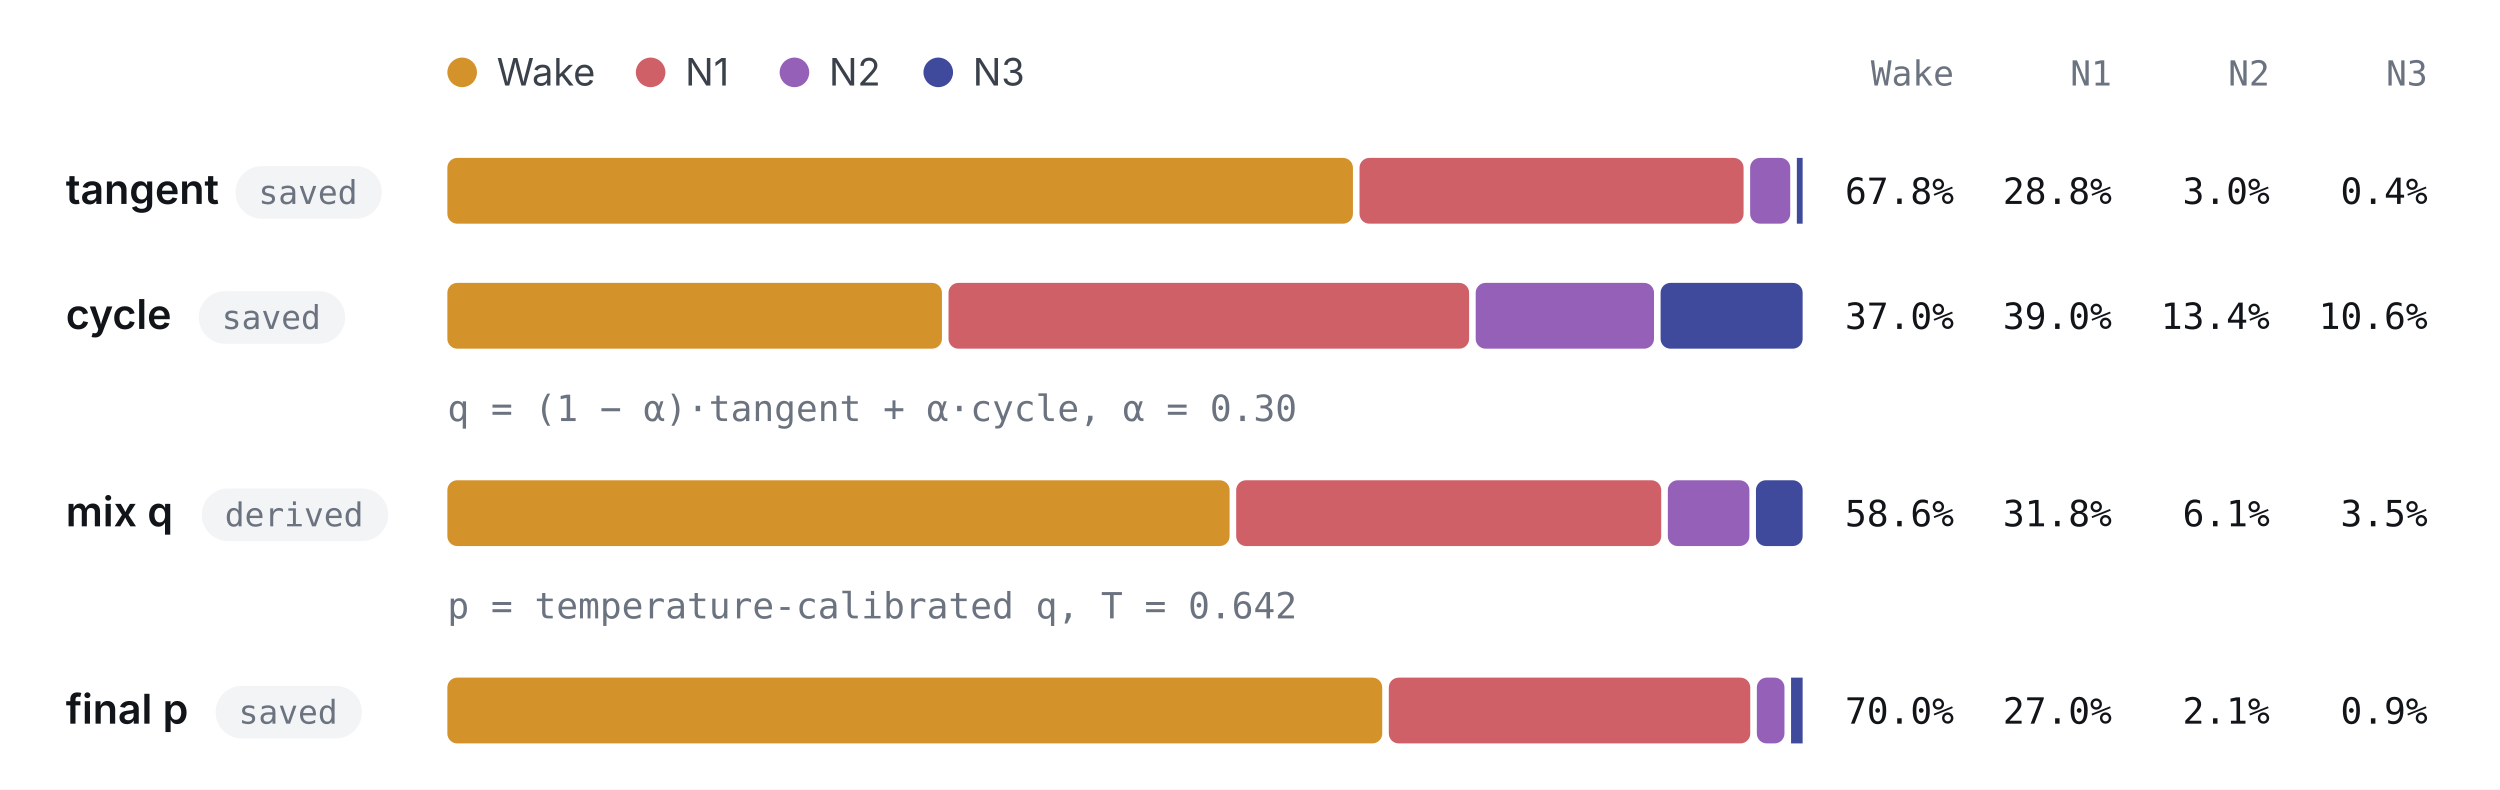
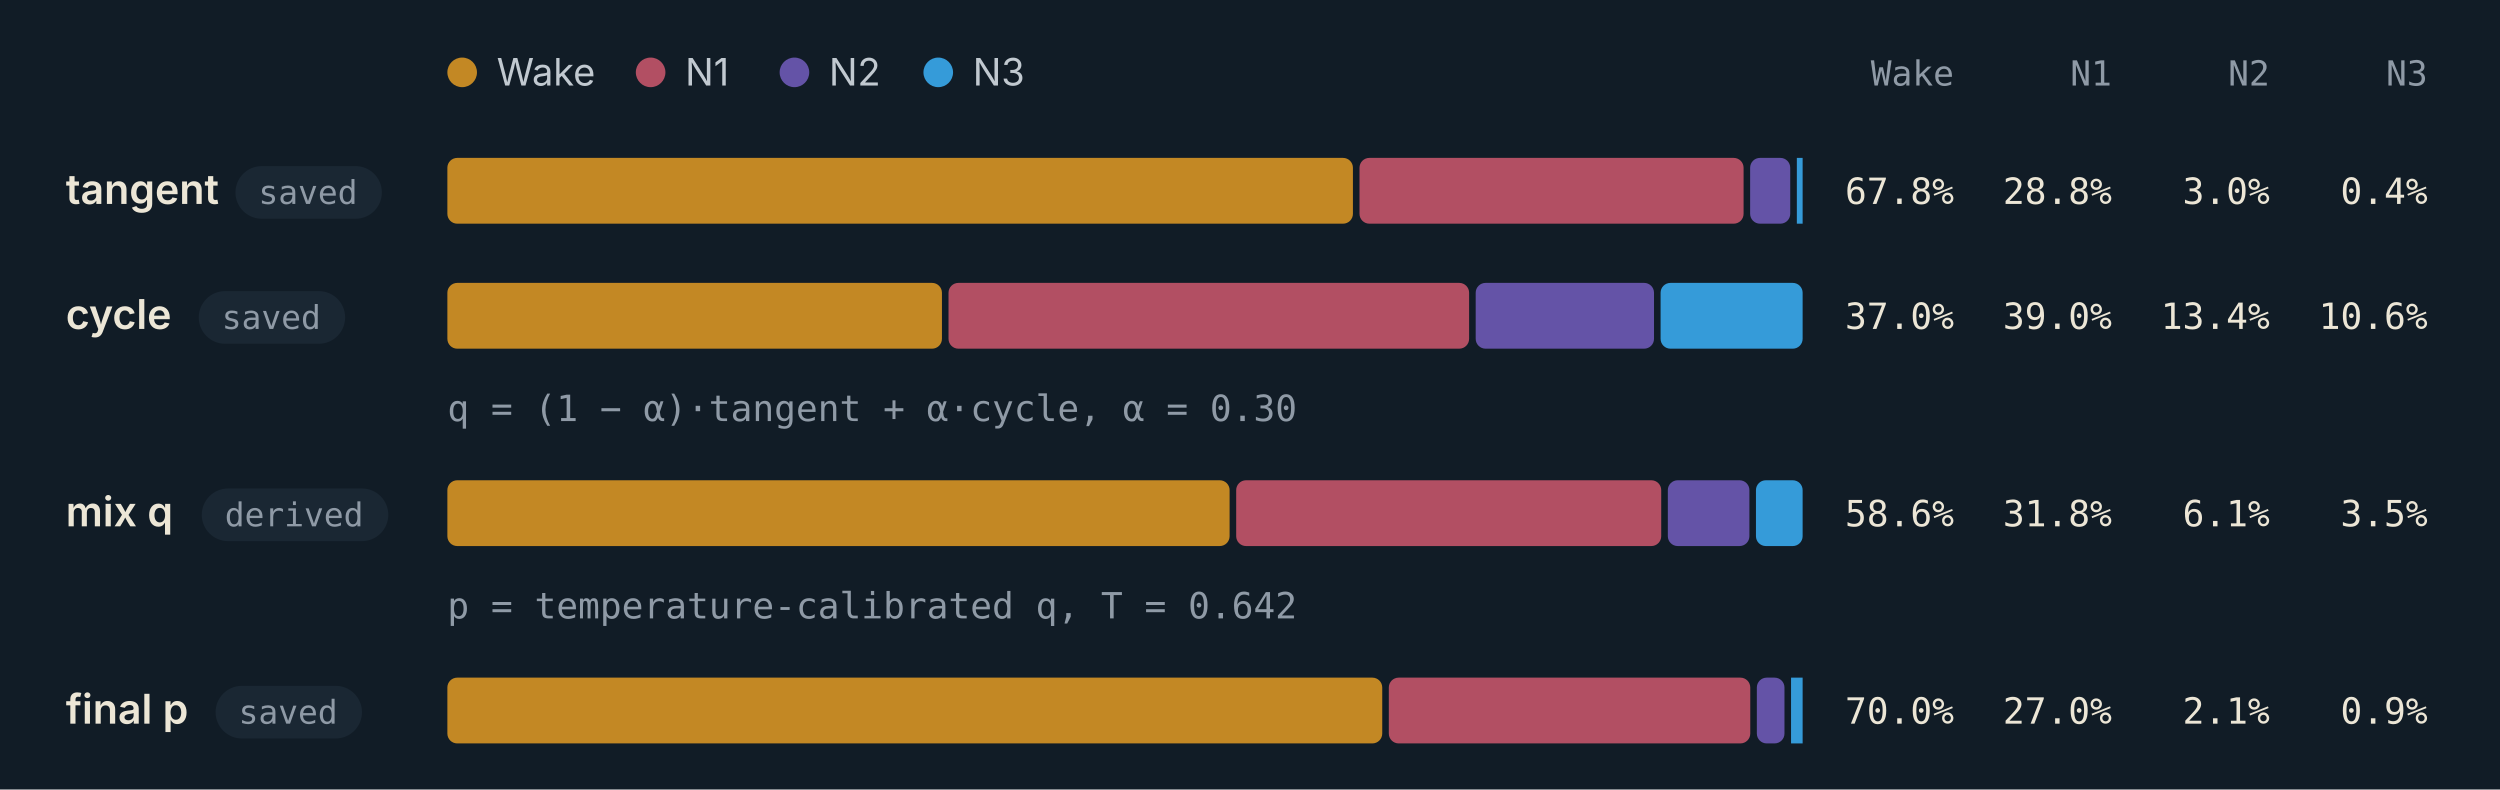
<svg xmlns="http://www.w3.org/2000/svg" width="760" height="240" viewBox="0 0 760 240" role="img" aria-labelledby="title desc" font-family="-apple-system,BlinkMacSystemFont,'Segoe UI',Inter,Roboto,Helvetica,Arial,sans-serif">
-   <rect width="760" height="240" fill="#ffffff" />
-   <circle cx="140.50" cy="22.00" r="4.50" fill="#d4922a" />
-   <text x="151.00" y="26.00" fill="#3a414b" font-size="11.5" font-weight="400" text-anchor="start">Wake</text>
-   <circle cx="197.79" cy="22.00" r="4.50" fill="#cf6068" />
-   <text x="208.29" y="26.00" fill="#3a414b" font-size="11.5" font-weight="400" text-anchor="start">N1</text>
-   <circle cx="241.51" cy="22.00" r="4.50" fill="#9460b8" />
-   <text x="252.01" y="26.00" fill="#3a414b" font-size="11.5" font-weight="400" text-anchor="start">N2</text>
-   <circle cx="285.23" cy="22.00" r="4.50" fill="#3f4a9c" />
-   <text x="295.73" y="26.00" fill="#3a414b" font-size="11.5" font-weight="400" text-anchor="start">N3</text>
-   <text x="594.00" y="26.00" fill="#6b7380" font-size="10.5" font-weight="500" text-anchor="end" font-family="'SF Mono',ui-monospace,SFMono-Regular,Menlo,Consolas,monospace">Wake</text>
-   <text x="642.00" y="26.00" fill="#6b7380" font-size="10.5" font-weight="500" text-anchor="end" font-family="'SF Mono',ui-monospace,SFMono-Regular,Menlo,Consolas,monospace">N1</text>
-   <text x="690.00" y="26.00" fill="#6b7380" font-size="10.5" font-weight="500" text-anchor="end" font-family="'SF Mono',ui-monospace,SFMono-Regular,Menlo,Consolas,monospace">N2</text>
-   <text x="738.00" y="26.00" fill="#6b7380" font-size="10.5" font-weight="500" text-anchor="end" font-family="'SF Mono',ui-monospace,SFMono-Regular,Menlo,Consolas,monospace">N3</text>
-   <text x="20.00" y="62.00" fill="#111418" font-size="12.5" font-weight="600" text-anchor="start">tangent</text>
-   <rect x="71.58" y="50.50" width="44.50" height="16.00" fill="#f3f4f6" rx="8" />
-   <text x="78.58" y="62.00" fill="#6b7380" font-size="10" font-weight="500" text-anchor="start" font-family="'SF Mono',ui-monospace,SFMono-Regular,Menlo,Consolas,monospace">saved</text>
-   <rect x="136.00" y="48.00" width="275.29" height="20.00" fill="#d4922a" rx="3" />
-   <rect x="413.29" y="48.00" width="116.76" height="20.00" fill="#cf6068" rx="3" />
-   <rect x="532.04" y="48.00" width="12.19" height="20.00" fill="#9460b8" rx="3" />
-   <rect x="546.24" y="48.00" width="1.76" height="20.00" fill="#3f4a9c" />
-   <text x="594.00" y="62.00" fill="#111418" font-size="11" font-weight="500" text-anchor="end" font-family="'SF Mono',ui-monospace,SFMono-Regular,Menlo,Consolas,monospace">67.8%</text>
-   <text x="642.00" y="62.00" fill="#111418" font-size="11" font-weight="500" text-anchor="end" font-family="'SF Mono',ui-monospace,SFMono-Regular,Menlo,Consolas,monospace">28.8%</text>
-   <text x="690.00" y="62.00" fill="#111418" font-size="11" font-weight="500" text-anchor="end" font-family="'SF Mono',ui-monospace,SFMono-Regular,Menlo,Consolas,monospace">3.0%</text>
-   <text x="738.00" y="62.00" fill="#111418" font-size="11" font-weight="500" text-anchor="end" font-family="'SF Mono',ui-monospace,SFMono-Regular,Menlo,Consolas,monospace">0.4%</text>
-   <text x="20.00" y="100.00" fill="#111418" font-size="12.5" font-weight="600" text-anchor="start">cycle</text>
-   <rect x="60.42" y="88.50" width="44.50" height="16.00" fill="#f3f4f6" rx="8" />
-   <text x="67.42" y="100.00" fill="#6b7380" font-size="10" font-weight="500" text-anchor="start" font-family="'SF Mono',ui-monospace,SFMono-Regular,Menlo,Consolas,monospace">saved</text>
-   <rect x="136.00" y="86.00" width="150.35" height="20.00" fill="#d4922a" rx="3" />
-   <rect x="288.35" y="86.00" width="158.26" height="20.00" fill="#cf6068" rx="3" />
-   <rect x="448.61" y="86.00" width="54.21" height="20.00" fill="#9460b8" rx="3" />
-   <rect x="504.82" y="86.00" width="43.18" height="20.00" fill="#3f4a9c" rx="3" />
-   <text x="594.00" y="100.00" fill="#111418" font-size="11" font-weight="500" text-anchor="end" font-family="'SF Mono',ui-monospace,SFMono-Regular,Menlo,Consolas,monospace">37.0%</text>
-   <text x="642.00" y="100.00" fill="#111418" font-size="11" font-weight="500" text-anchor="end" font-family="'SF Mono',ui-monospace,SFMono-Regular,Menlo,Consolas,monospace">39.0%</text>
-   <text x="690.00" y="100.00" fill="#111418" font-size="11" font-weight="500" text-anchor="end" font-family="'SF Mono',ui-monospace,SFMono-Regular,Menlo,Consolas,monospace">13.4%</text>
-   <text x="738.00" y="100.00" fill="#111418" font-size="11" font-weight="500" text-anchor="end" font-family="'SF Mono',ui-monospace,SFMono-Regular,Menlo,Consolas,monospace">10.6%</text>
-   <text x="20.00" y="160.00" fill="#111418" font-size="12.5" font-weight="600" text-anchor="start">mix q</text>
-   <rect x="61.34" y="148.50" width="56.70" height="16.00" fill="#f3f4f6" rx="8" />
-   <text x="68.34" y="160.00" fill="#6b7380" font-size="10" font-weight="500" text-anchor="start" font-family="'SF Mono',ui-monospace,SFMono-Regular,Menlo,Consolas,monospace">derived</text>
-   <rect x="136.00" y="146.00" width="237.80" height="20.00" fill="#d4922a" rx="3" />
-   <rect x="375.80" y="146.00" width="129.21" height="20.00" fill="#cf6068" rx="3" />
-   <rect x="507.02" y="146.00" width="24.80" height="20.00" fill="#9460b8" rx="3" />
-   <rect x="533.81" y="146.00" width="14.19" height="20.00" fill="#3f4a9c" rx="3" />
-   <text x="594.00" y="160.00" fill="#111418" font-size="11" font-weight="500" text-anchor="end" font-family="'SF Mono',ui-monospace,SFMono-Regular,Menlo,Consolas,monospace">58.6%</text>
-   <text x="642.00" y="160.00" fill="#111418" font-size="11" font-weight="500" text-anchor="end" font-family="'SF Mono',ui-monospace,SFMono-Regular,Menlo,Consolas,monospace">31.8%</text>
-   <text x="690.00" y="160.00" fill="#111418" font-size="11" font-weight="500" text-anchor="end" font-family="'SF Mono',ui-monospace,SFMono-Regular,Menlo,Consolas,monospace">6.1%</text>
-   <text x="738.00" y="160.00" fill="#111418" font-size="11" font-weight="500" text-anchor="end" font-family="'SF Mono',ui-monospace,SFMono-Regular,Menlo,Consolas,monospace">3.5%</text>
-   <text x="20.00" y="220.00" fill="#111418" font-size="12.5" font-weight="600" text-anchor="start">final p</text>
-   <rect x="65.54" y="208.50" width="44.50" height="16.00" fill="#f3f4f6" rx="8" />
-   <text x="72.54" y="220.00" fill="#6b7380" font-size="10" font-weight="500" text-anchor="start" font-family="'SF Mono',ui-monospace,SFMono-Regular,Menlo,Consolas,monospace">saved</text>
-   <rect x="136.00" y="206.00" width="284.20" height="20.00" fill="#d4922a" rx="3" />
-   <rect x="422.20" y="206.00" width="109.88" height="20.00" fill="#cf6068" rx="3" />
-   <rect x="534.08" y="206.00" width="8.40" height="20.00" fill="#9460b8" rx="3" />
-   <rect x="544.48" y="206.00" width="3.52" height="20.00" fill="#3f4a9c" />
-   <text x="594.00" y="220.00" fill="#111418" font-size="11" font-weight="500" text-anchor="end" font-family="'SF Mono',ui-monospace,SFMono-Regular,Menlo,Consolas,monospace">70.0%</text>
-   <text x="642.00" y="220.00" fill="#111418" font-size="11" font-weight="500" text-anchor="end" font-family="'SF Mono',ui-monospace,SFMono-Regular,Menlo,Consolas,monospace">27.0%</text>
-   <text x="690.00" y="220.00" fill="#111418" font-size="11" font-weight="500" text-anchor="end" font-family="'SF Mono',ui-monospace,SFMono-Regular,Menlo,Consolas,monospace">2.1%</text>
-   <text x="738.00" y="220.00" fill="#111418" font-size="11" font-weight="500" text-anchor="end" font-family="'SF Mono',ui-monospace,SFMono-Regular,Menlo,Consolas,monospace">0.9%</text>
-   <text x="136.00" y="128.00" fill="#6b7380" font-size="11" font-weight="400" text-anchor="start" font-family="'SF Mono',ui-monospace,SFMono-Regular,Menlo,Consolas,monospace">q = (1 − α)·tangent + α·cycle,  α = 0.30</text>
-   <text x="136.00" y="188.00" fill="#6b7380" font-size="11" font-weight="400" text-anchor="start" font-family="'SF Mono',ui-monospace,SFMono-Regular,Menlo,Consolas,monospace">p = temperature-calibrated q,  T = 0.642</text>
+   <rect width="760" height="240" fill="#111c26" />
+   <circle cx="140.50" cy="22.00" r="4.50" fill="#c38824" />
+   <text x="151.00" y="26.00" fill="#c1c9d0" font-size="11.5" font-weight="400" text-anchor="start">Wake</text>
+   <circle cx="197.79" cy="22.00" r="4.50" fill="#b24f63" />
+   <text x="208.29" y="26.00" fill="#c1c9d0" font-size="11.5" font-weight="400" text-anchor="start">N1</text>
+   <circle cx="241.51" cy="22.00" r="4.50" fill="#6453a7" />
+   <text x="252.01" y="26.00" fill="#c1c9d0" font-size="11.5" font-weight="400" text-anchor="start">N2</text>
+   <circle cx="285.23" cy="22.00" r="4.50" fill="#359bd9" />
+   <text x="295.73" y="26.00" fill="#c1c9d0" font-size="11.5" font-weight="400" text-anchor="start">N3</text>
+   <text x="594.00" y="26.00" fill="#8f9aa6" font-size="10.5" font-weight="500" text-anchor="end" font-family="'SF Mono',ui-monospace,SFMono-Regular,Menlo,Consolas,monospace">Wake</text>
+   <text x="642.00" y="26.00" fill="#8f9aa6" font-size="10.5" font-weight="500" text-anchor="end" font-family="'SF Mono',ui-monospace,SFMono-Regular,Menlo,Consolas,monospace">N1</text>
+   <text x="690.00" y="26.00" fill="#8f9aa6" font-size="10.5" font-weight="500" text-anchor="end" font-family="'SF Mono',ui-monospace,SFMono-Regular,Menlo,Consolas,monospace">N2</text>
+   <text x="738.00" y="26.00" fill="#8f9aa6" font-size="10.5" font-weight="500" text-anchor="end" font-family="'SF Mono',ui-monospace,SFMono-Regular,Menlo,Consolas,monospace">N3</text>
+   <text x="20.00" y="62.00" fill="#ece6d6" font-size="12.5" font-weight="600" text-anchor="start">tangent</text>
+   <rect x="71.58" y="50.50" width="44.50" height="16.00" fill="#1a2733" rx="8" />
+   <text x="78.58" y="62.00" fill="#8f9aa6" font-size="10" font-weight="500" text-anchor="start" font-family="'SF Mono',ui-monospace,SFMono-Regular,Menlo,Consolas,monospace">saved</text>
+   <rect x="136.00" y="48.00" width="275.29" height="20.00" fill="#c38824" rx="3" />
+   <rect x="413.29" y="48.00" width="116.76" height="20.00" fill="#b24f63" rx="3" />
+   <rect x="532.04" y="48.00" width="12.19" height="20.00" fill="#6453a7" rx="3" />
+   <rect x="546.24" y="48.00" width="1.76" height="20.00" fill="#359bd9" />
+   <text x="594.00" y="62.00" fill="#ece6d6" font-size="11" font-weight="500" text-anchor="end" font-family="'SF Mono',ui-monospace,SFMono-Regular,Menlo,Consolas,monospace">67.8%</text>
+   <text x="642.00" y="62.00" fill="#ece6d6" font-size="11" font-weight="500" text-anchor="end" font-family="'SF Mono',ui-monospace,SFMono-Regular,Menlo,Consolas,monospace">28.8%</text>
+   <text x="690.00" y="62.00" fill="#ece6d6" font-size="11" font-weight="500" text-anchor="end" font-family="'SF Mono',ui-monospace,SFMono-Regular,Menlo,Consolas,monospace">3.0%</text>
+   <text x="738.00" y="62.00" fill="#ece6d6" font-size="11" font-weight="500" text-anchor="end" font-family="'SF Mono',ui-monospace,SFMono-Regular,Menlo,Consolas,monospace">0.4%</text>
+   <text x="20.00" y="100.00" fill="#ece6d6" font-size="12.5" font-weight="600" text-anchor="start">cycle</text>
+   <rect x="60.42" y="88.50" width="44.50" height="16.00" fill="#1a2733" rx="8" />
+   <text x="67.42" y="100.00" fill="#8f9aa6" font-size="10" font-weight="500" text-anchor="start" font-family="'SF Mono',ui-monospace,SFMono-Regular,Menlo,Consolas,monospace">saved</text>
+   <rect x="136.00" y="86.00" width="150.35" height="20.00" fill="#c38824" rx="3" />
+   <rect x="288.35" y="86.00" width="158.26" height="20.00" fill="#b24f63" rx="3" />
+   <rect x="448.61" y="86.00" width="54.21" height="20.00" fill="#6453a7" rx="3" />
+   <rect x="504.82" y="86.00" width="43.18" height="20.00" fill="#359bd9" rx="3" />
+   <text x="594.00" y="100.00" fill="#ece6d6" font-size="11" font-weight="500" text-anchor="end" font-family="'SF Mono',ui-monospace,SFMono-Regular,Menlo,Consolas,monospace">37.0%</text>
+   <text x="642.00" y="100.00" fill="#ece6d6" font-size="11" font-weight="500" text-anchor="end" font-family="'SF Mono',ui-monospace,SFMono-Regular,Menlo,Consolas,monospace">39.0%</text>
+   <text x="690.00" y="100.00" fill="#ece6d6" font-size="11" font-weight="500" text-anchor="end" font-family="'SF Mono',ui-monospace,SFMono-Regular,Menlo,Consolas,monospace">13.4%</text>
+   <text x="738.00" y="100.00" fill="#ece6d6" font-size="11" font-weight="500" text-anchor="end" font-family="'SF Mono',ui-monospace,SFMono-Regular,Menlo,Consolas,monospace">10.6%</text>
+   <text x="20.00" y="160.00" fill="#ece6d6" font-size="12.5" font-weight="600" text-anchor="start">mix q</text>
+   <rect x="61.34" y="148.50" width="56.70" height="16.00" fill="#1a2733" rx="8" />
+   <text x="68.34" y="160.00" fill="#8f9aa6" font-size="10" font-weight="500" text-anchor="start" font-family="'SF Mono',ui-monospace,SFMono-Regular,Menlo,Consolas,monospace">derived</text>
+   <rect x="136.00" y="146.00" width="237.80" height="20.00" fill="#c38824" rx="3" />
+   <rect x="375.80" y="146.00" width="129.21" height="20.00" fill="#b24f63" rx="3" />
+   <rect x="507.02" y="146.00" width="24.80" height="20.00" fill="#6453a7" rx="3" />
+   <rect x="533.81" y="146.00" width="14.19" height="20.00" fill="#359bd9" rx="3" />
+   <text x="594.00" y="160.00" fill="#ece6d6" font-size="11" font-weight="500" text-anchor="end" font-family="'SF Mono',ui-monospace,SFMono-Regular,Menlo,Consolas,monospace">58.6%</text>
+   <text x="642.00" y="160.00" fill="#ece6d6" font-size="11" font-weight="500" text-anchor="end" font-family="'SF Mono',ui-monospace,SFMono-Regular,Menlo,Consolas,monospace">31.8%</text>
+   <text x="690.00" y="160.00" fill="#ece6d6" font-size="11" font-weight="500" text-anchor="end" font-family="'SF Mono',ui-monospace,SFMono-Regular,Menlo,Consolas,monospace">6.1%</text>
+   <text x="738.00" y="160.00" fill="#ece6d6" font-size="11" font-weight="500" text-anchor="end" font-family="'SF Mono',ui-monospace,SFMono-Regular,Menlo,Consolas,monospace">3.5%</text>
+   <text x="20.00" y="220.00" fill="#ece6d6" font-size="12.5" font-weight="600" text-anchor="start">final p</text>
+   <rect x="65.54" y="208.50" width="44.50" height="16.00" fill="#1a2733" rx="8" />
+   <text x="72.54" y="220.00" fill="#8f9aa6" font-size="10" font-weight="500" text-anchor="start" font-family="'SF Mono',ui-monospace,SFMono-Regular,Menlo,Consolas,monospace">saved</text>
+   <rect x="136.00" y="206.00" width="284.20" height="20.00" fill="#c38824" rx="3" />
+   <rect x="422.20" y="206.00" width="109.88" height="20.00" fill="#b24f63" rx="3" />
+   <rect x="534.08" y="206.00" width="8.40" height="20.00" fill="#6453a7" rx="3" />
+   <rect x="544.48" y="206.00" width="3.52" height="20.00" fill="#359bd9" />
+   <text x="594.00" y="220.00" fill="#ece6d6" font-size="11" font-weight="500" text-anchor="end" font-family="'SF Mono',ui-monospace,SFMono-Regular,Menlo,Consolas,monospace">70.0%</text>
+   <text x="642.00" y="220.00" fill="#ece6d6" font-size="11" font-weight="500" text-anchor="end" font-family="'SF Mono',ui-monospace,SFMono-Regular,Menlo,Consolas,monospace">27.0%</text>
+   <text x="690.00" y="220.00" fill="#ece6d6" font-size="11" font-weight="500" text-anchor="end" font-family="'SF Mono',ui-monospace,SFMono-Regular,Menlo,Consolas,monospace">2.1%</text>
+   <text x="738.00" y="220.00" fill="#ece6d6" font-size="11" font-weight="500" text-anchor="end" font-family="'SF Mono',ui-monospace,SFMono-Regular,Menlo,Consolas,monospace">0.9%</text>
+   <text x="136.00" y="128.00" fill="#8f9aa6" font-size="11" font-weight="400" text-anchor="start" font-family="'SF Mono',ui-monospace,SFMono-Regular,Menlo,Consolas,monospace">q = (1 − α)·tangent + α·cycle,  α = 0.30</text>
+   <text x="136.00" y="188.00" fill="#8f9aa6" font-size="11" font-weight="400" text-anchor="start" font-family="'SF Mono',ui-monospace,SFMono-Regular,Menlo,Consolas,monospace">p = temperature-calibrated q,  T = 0.642</text>
</svg>
